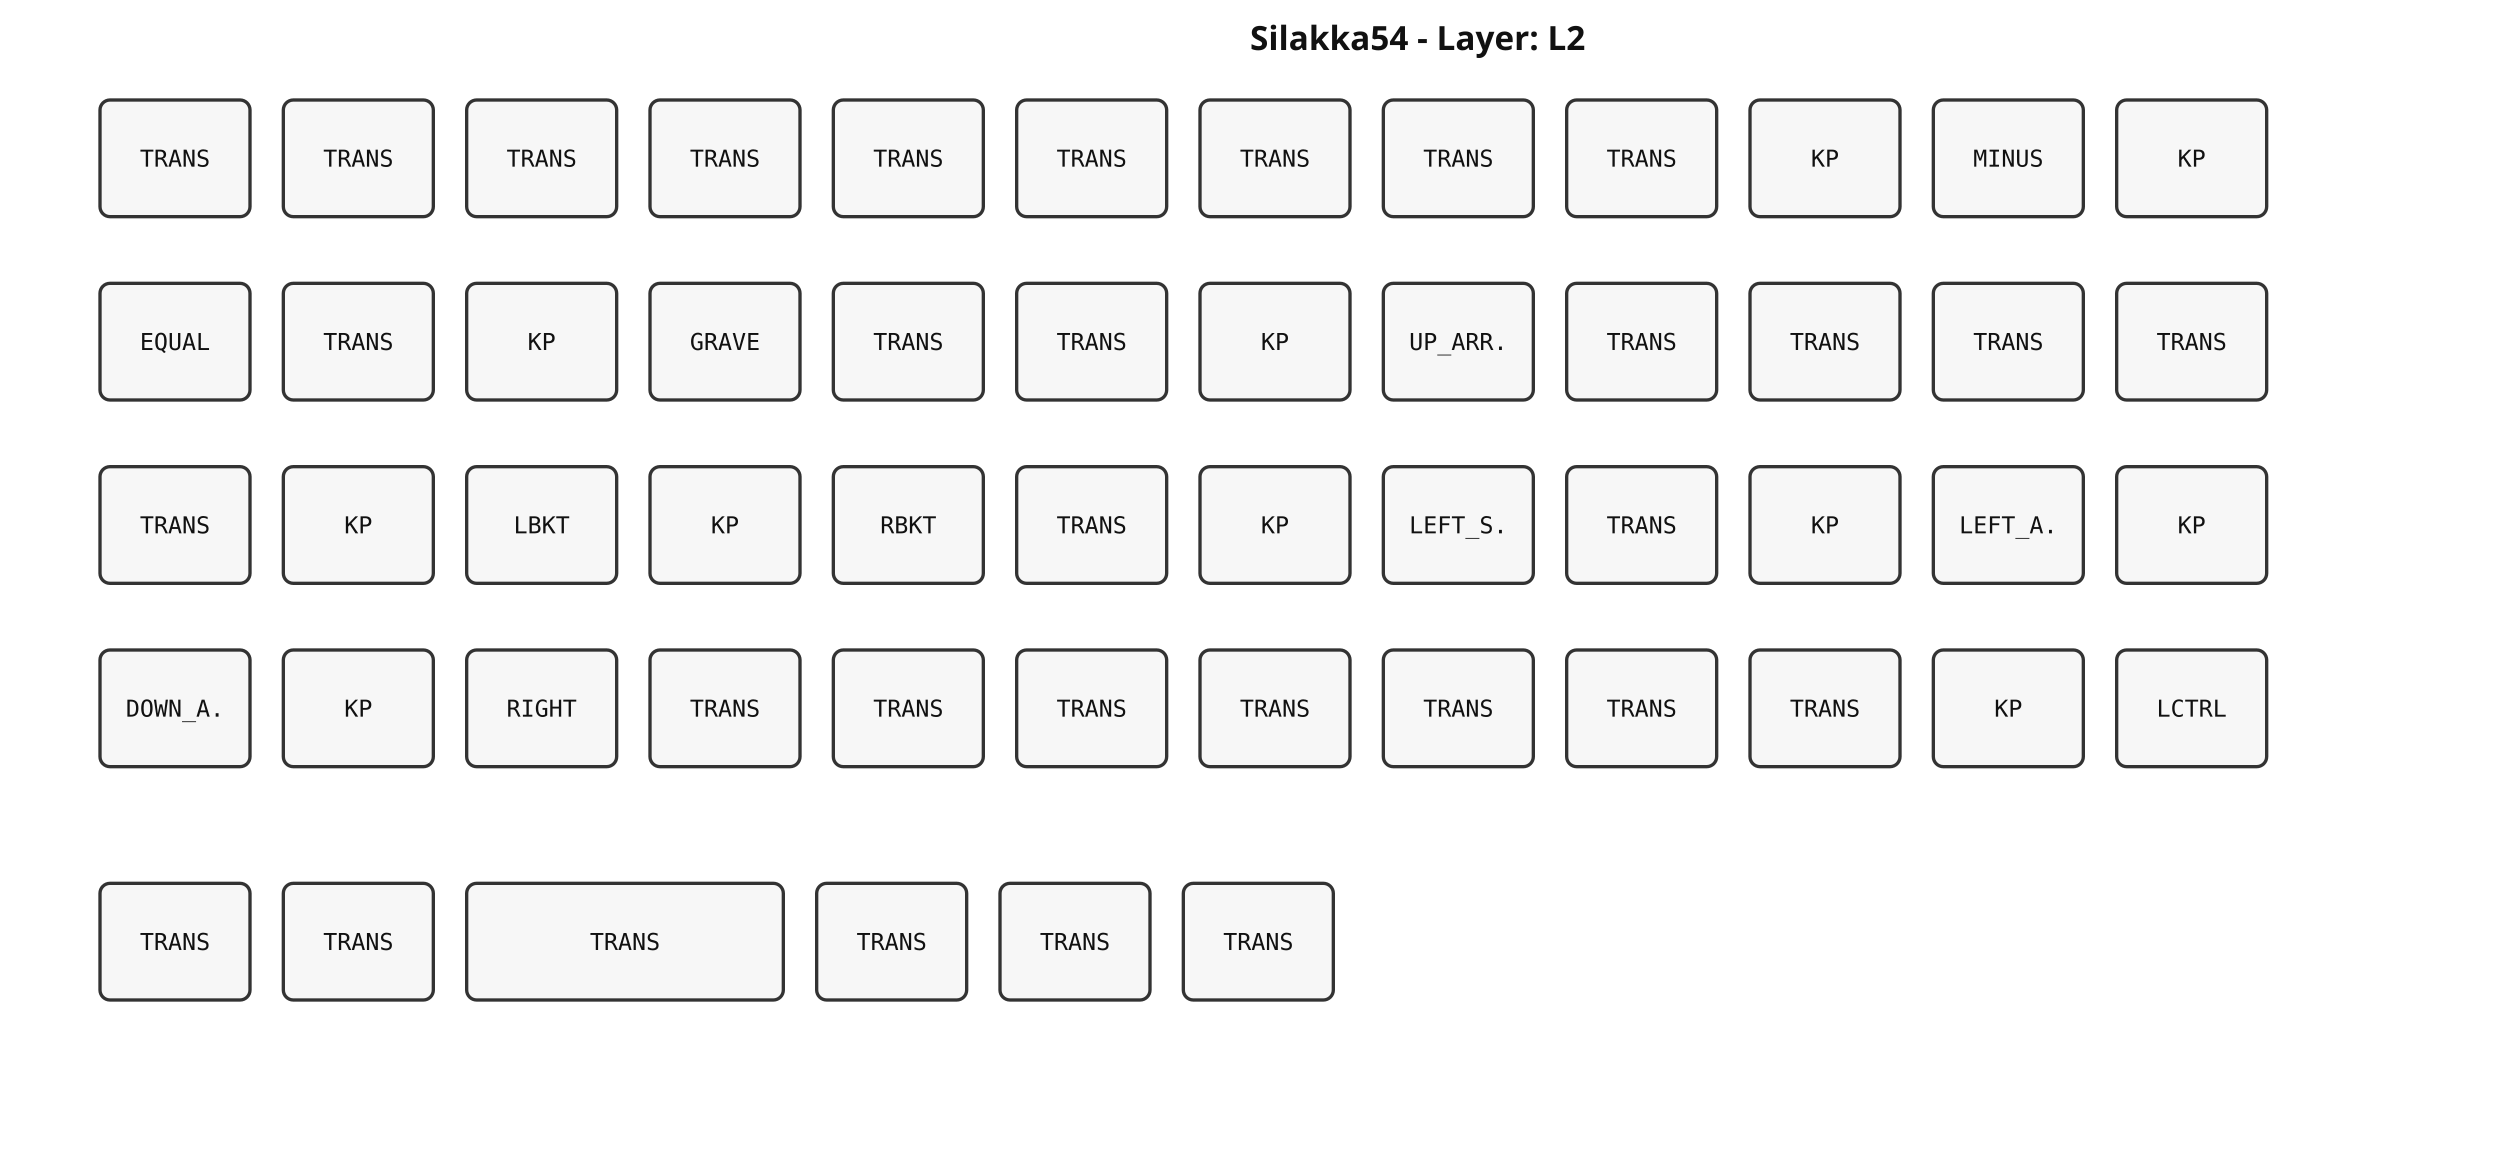
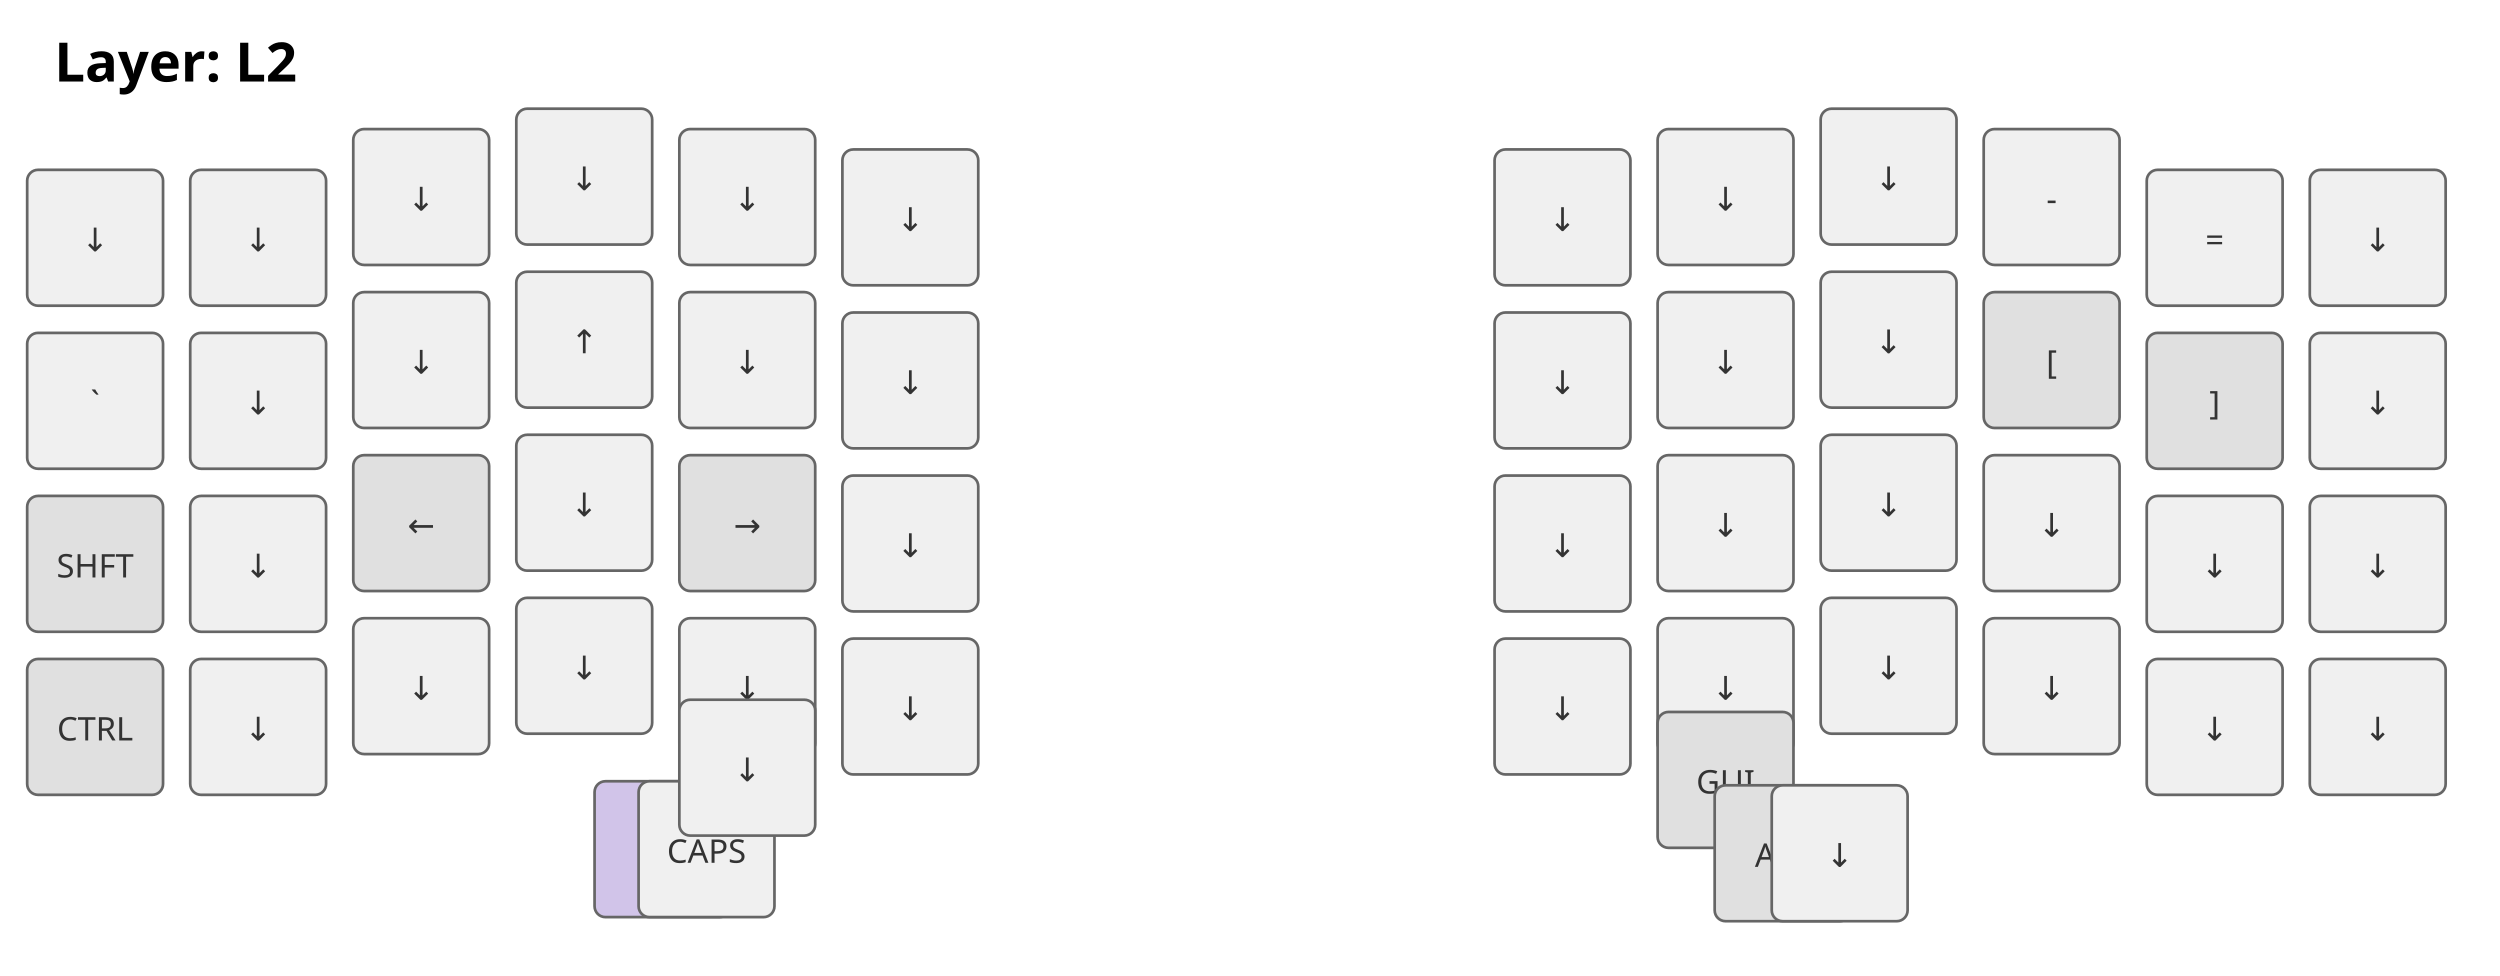
- <svg xmlns="http://www.w3.org/2000/svg" width="1500" height="700" viewBox="0 0 1500 700">
+ <svg xmlns="http://www.w3.org/2000/svg" width="920" height="359" viewBox="0 0 920 359">
  <style>
-     .k{fill:#f7f7f7;stroke:#333;stroke-width:2}
-     .kl{font:14px monospace;fill:#111;text-anchor:middle}
-     .title{font:20px sans-serif;fill:#111;font-weight:bold}
-   </style>
-   <text x="750" y="30" class="title">Silakka54 - Layer: L2</text>
-   <g transform="translate(60,60)">
-     <g transform="translate(0,0)">
-       <rect class="k" x="0" y="0" width="90" height="70" rx="6" ry="6" fill="#bbdefb" />
-       <text x="45" y="40" class="kl">TRANS</text>
-     </g>
-     <g transform="translate(110,0)">
-       <rect class="k" x="0" y="0" width="90" height="70" rx="6" ry="6" fill="#bbdefb" />
-       <text x="45" y="40" class="kl">TRANS</text>
-     </g>
-     <g transform="translate(220,0)">
-       <rect class="k" x="0" y="0" width="90" height="70" rx="6" ry="6" fill="#bbdefb" />
-       <text x="45" y="40" class="kl">TRANS</text>
-     </g>
-     <g transform="translate(330,0)">
-       <rect class="k" x="0" y="0" width="90" height="70" rx="6" ry="6" fill="#bbdefb" />
-       <text x="45" y="40" class="kl">TRANS</text>
-     </g>
-     <g transform="translate(440,0)">
-       <rect class="k" x="0" y="0" width="90" height="70" rx="6" ry="6" fill="#bbdefb" />
-       <text x="45" y="40" class="kl">TRANS</text>
-     </g>
-     <g transform="translate(550,0)">
-       <rect class="k" x="0" y="0" width="90" height="70" rx="6" ry="6" fill="#bbdefb" />
-       <text x="45" y="40" class="kl">TRANS</text>
-     </g>
-     <g transform="translate(660,0)">
-       <rect class="k" x="0" y="0" width="90" height="70" rx="6" ry="6" fill="#bbdefb" />
-       <text x="45" y="40" class="kl">TRANS</text>
-     </g>
-     <g transform="translate(770,0)">
-       <rect class="k" x="0" y="0" width="90" height="70" rx="6" ry="6" fill="#bbdefb" />
-       <text x="45" y="40" class="kl">TRANS</text>
-     </g>
-     <g transform="translate(880,0)">
-       <rect class="k" x="0" y="0" width="90" height="70" rx="6" ry="6" fill="#bbdefb" />
-       <text x="45" y="40" class="kl">TRANS</text>
-     </g>
-     <g transform="translate(990,0)">
-       <rect class="k" x="0" y="0" width="90" height="70" rx="6" ry="6" fill="#f7f7f7" />
-       <text x="45" y="40" class="kl">KP</text>
-     </g>
-     <g transform="translate(1100,0)">
-       <rect class="k" x="0" y="0" width="90" height="70" rx="6" ry="6" fill="#bbdefb" />
-       <text x="45" y="40" class="kl">MINUS</text>
-     </g>
-     <g transform="translate(1210,0)">
-       <rect class="k" x="0" y="0" width="90" height="70" rx="6" ry="6" fill="#f7f7f7" />
-       <text x="45" y="40" class="kl">KP</text>
-     </g>
-     <g transform="translate(0,110)">
-       <rect class="k" x="0" y="0" width="90" height="70" rx="6" ry="6" fill="#bbdefb" />
-       <text x="45" y="40" class="kl">EQUAL</text>
-     </g>
-     <g transform="translate(110,110)">
-       <rect class="k" x="0" y="0" width="90" height="70" rx="6" ry="6" fill="#bbdefb" />
-       <text x="45" y="40" class="kl">TRANS</text>
-     </g>
-     <g transform="translate(220,110)">
-       <rect class="k" x="0" y="0" width="90" height="70" rx="6" ry="6" fill="#f7f7f7" />
-       <text x="45" y="40" class="kl">KP</text>
-     </g>
-     <g transform="translate(330,110)">
-       <rect class="k" x="0" y="0" width="90" height="70" rx="6" ry="6" fill="#bbdefb" />
-       <text x="45" y="40" class="kl">GRAVE</text>
-     </g>
-     <g transform="translate(440,110)">
-       <rect class="k" x="0" y="0" width="90" height="70" rx="6" ry="6" fill="#bbdefb" />
-       <text x="45" y="40" class="kl">TRANS</text>
-     </g>
-     <g transform="translate(550,110)">
-       <rect class="k" x="0" y="0" width="90" height="70" rx="6" ry="6" fill="#bbdefb" />
-       <text x="45" y="40" class="kl">TRANS</text>
-     </g>
-     <g transform="translate(660,110)">
-       <rect class="k" x="0" y="0" width="90" height="70" rx="6" ry="6" fill="#f7f7f7" />
-       <text x="45" y="40" class="kl">KP</text>
-     </g>
-     <g transform="translate(770,110)">
-       <rect class="k" x="0" y="0" width="90" height="70" rx="6" ry="6" fill="#bbdefb" />
-       <text x="45" y="40" class="kl">UP_ARR.</text>
-     </g>
-     <g transform="translate(880,110)">
-       <rect class="k" x="0" y="0" width="90" height="70" rx="6" ry="6" fill="#bbdefb" />
-       <text x="45" y="40" class="kl">TRANS</text>
-     </g>
-     <g transform="translate(990,110)">
-       <rect class="k" x="0" y="0" width="90" height="70" rx="6" ry="6" fill="#bbdefb" />
-       <text x="45" y="40" class="kl">TRANS</text>
-     </g>
-     <g transform="translate(1100,110)">
-       <rect class="k" x="0" y="0" width="90" height="70" rx="6" ry="6" fill="#bbdefb" />
-       <text x="45" y="40" class="kl">TRANS</text>
-     </g>
-     <g transform="translate(1210,110)">
-       <rect class="k" x="0" y="0" width="90" height="70" rx="6" ry="6" fill="#bbdefb" />
-       <text x="45" y="40" class="kl">TRANS</text>
-     </g>
-     <g transform="translate(0,220)">
-       <rect class="k" x="0" y="0" width="90" height="70" rx="6" ry="6" fill="#bbdefb" />
-       <text x="45" y="40" class="kl">TRANS</text>
-     </g>
-     <g transform="translate(110,220)">
-       <rect class="k" x="0" y="0" width="90" height="70" rx="6" ry="6" fill="#f7f7f7" />
-       <text x="45" y="40" class="kl">KP</text>
-     </g>
-     <g transform="translate(220,220)">
-       <rect class="k" x="0" y="0" width="90" height="70" rx="6" ry="6" fill="#bbdefb" />
-       <text x="45" y="40" class="kl">LBKT</text>
-     </g>
-     <g transform="translate(330,220)">
-       <rect class="k" x="0" y="0" width="90" height="70" rx="6" ry="6" fill="#f7f7f7" />
-       <text x="45" y="40" class="kl">KP</text>
-     </g>
-     <g transform="translate(440,220)">
-       <rect class="k" x="0" y="0" width="90" height="70" rx="6" ry="6" fill="#bbdefb" />
-       <text x="45" y="40" class="kl">RBKT</text>
-     </g>
-     <g transform="translate(550,220)">
-       <rect class="k" x="0" y="0" width="90" height="70" rx="6" ry="6" fill="#bbdefb" />
-       <text x="45" y="40" class="kl">TRANS</text>
-     </g>
-     <g transform="translate(660,220)">
-       <rect class="k" x="0" y="0" width="90" height="70" rx="6" ry="6" fill="#f7f7f7" />
-       <text x="45" y="40" class="kl">KP</text>
-     </g>
-     <g transform="translate(770,220)">
-       <rect class="k" x="0" y="0" width="90" height="70" rx="6" ry="6" fill="#bbdefb" />
-       <text x="45" y="40" class="kl">LEFT_S.</text>
-     </g>
-     <g transform="translate(880,220)">
-       <rect class="k" x="0" y="0" width="90" height="70" rx="6" ry="6" fill="#bbdefb" />
-       <text x="45" y="40" class="kl">TRANS</text>
-     </g>
-     <g transform="translate(990,220)">
-       <rect class="k" x="0" y="0" width="90" height="70" rx="6" ry="6" fill="#f7f7f7" />
-       <text x="45" y="40" class="kl">KP</text>
-     </g>
-     <g transform="translate(1100,220)">
-       <rect class="k" x="0" y="0" width="90" height="70" rx="6" ry="6" fill="#bbdefb" />
-       <text x="45" y="40" class="kl">LEFT_A.</text>
-     </g>
-     <g transform="translate(1210,220)">
-       <rect class="k" x="0" y="0" width="90" height="70" rx="6" ry="6" fill="#f7f7f7" />
-       <text x="45" y="40" class="kl">KP</text>
-     </g>
-     <g transform="translate(0,330)">
-       <rect class="k" x="0" y="0" width="90" height="70" rx="6" ry="6" fill="#bbdefb" />
-       <text x="45" y="40" class="kl">DOWN_A.</text>
-     </g>
-     <g transform="translate(110,330)">
-       <rect class="k" x="0" y="0" width="90" height="70" rx="6" ry="6" fill="#f7f7f7" />
-       <text x="45" y="40" class="kl">KP</text>
-     </g>
-     <g transform="translate(220,330)">
-       <rect class="k" x="0" y="0" width="90" height="70" rx="6" ry="6" fill="#bbdefb" />
-       <text x="45" y="40" class="kl">RIGHT</text>
-     </g>
-     <g transform="translate(330,330)">
-       <rect class="k" x="0" y="0" width="90" height="70" rx="6" ry="6" fill="#bbdefb" />
-       <text x="45" y="40" class="kl">TRANS</text>
-     </g>
-     <g transform="translate(440,330)">
-       <rect class="k" x="0" y="0" width="90" height="70" rx="6" ry="6" fill="#bbdefb" />
-       <text x="45" y="40" class="kl">TRANS</text>
-     </g>
-     <g transform="translate(550,330)">
-       <rect class="k" x="0" y="0" width="90" height="70" rx="6" ry="6" fill="#bbdefb" />
-       <text x="45" y="40" class="kl">TRANS</text>
-     </g>
-     <g transform="translate(660,330)">
-       <rect class="k" x="0" y="0" width="90" height="70" rx="6" ry="6" fill="#bbdefb" />
-       <text x="45" y="40" class="kl">TRANS</text>
-     </g>
-     <g transform="translate(770,330)">
-       <rect class="k" x="0" y="0" width="90" height="70" rx="6" ry="6" fill="#bbdefb" />
-       <text x="45" y="40" class="kl">TRANS</text>
-     </g>
-     <g transform="translate(880,330)">
-       <rect class="k" x="0" y="0" width="90" height="70" rx="6" ry="6" fill="#bbdefb" />
-       <text x="45" y="40" class="kl">TRANS</text>
-     </g>
-     <g transform="translate(990,330)">
-       <rect class="k" x="0" y="0" width="90" height="70" rx="6" ry="6" fill="#bbdefb" />
-       <text x="45" y="40" class="kl">TRANS</text>
-     </g>
-     <g transform="translate(1100,330)">
-       <rect class="k" x="0" y="0" width="90" height="70" rx="6" ry="6" fill="#f7f7f7" />
-       <text x="45" y="40" class="kl">KP</text>
-     </g>
-     <g transform="translate(1210,330)">
-       <rect class="k" x="0" y="0" width="90" height="70" rx="6" ry="6" fill="#bbdefb" />
-       <text x="45" y="40" class="kl">LCTRL</text>
-     </g>
-     <g transform="translate(0,470)">
-       <rect class="k" x="0" y="0" width="90" height="70" rx="6" ry="6" fill="#bbdefb" />
-       <text x="45" y="40" class="kl">TRANS</text>
-     </g>
-     <g transform="translate(110,470)">
-       <rect class="k" x="0" y="0" width="90" height="70" rx="6" ry="6" fill="#bbdefb" />
-       <text x="45" y="40" class="kl">TRANS</text>
-     </g>
-     <g transform="translate(220,470)">
-       <rect class="k" x="0" y="0" width="190" height="70" rx="6" ry="6" fill="#bbdefb" />
-       <text x="95" y="40" class="kl">TRANS</text>
-     </g>
-     <g transform="translate(430,470)">
-       <rect class="k" x="0" y="0" width="90" height="70" rx="6" ry="6" fill="#bbdefb" />
-       <text x="45" y="40" class="kl">TRANS</text>
-     </g>
-     <g transform="translate(540,470)">
-       <rect class="k" x="0" y="0" width="90" height="70" rx="6" ry="6" fill="#bbdefb" />
-       <text x="45" y="40" class="kl">TRANS</text>
-     </g>
-     <g transform="translate(650,470)">
-       <rect class="k" x="0" y="0" width="90" height="70" rx="6" ry="6" fill="#bbdefb" />
-       <text x="45" y="40" class="kl">TRANS</text>
-     </g>
+ .key { fill: #f0f0f0; stroke: #666; stroke-width: 1; rx: 4; }
+ .label { font-family: sans-serif; font-size: 12px; text-anchor: middle; fill: #333; }
+ .sub { font-size: 9px; fill: #888; }
+ .mod { fill: #e0e0e0; }
+ .layer { fill: #d1c4e9; }
+ .special { fill: #b3e5fc; }
+ </style>
+   <text x="20" y="30" font-family="sans-serif" font-size="20" font-weight="bold">Layer: L2</text>
+   <g transform="translate(10,62.5)">
+     <rect class="key" width="50" height="50" />
+     <text x="25.0" y="30.0" class="label">↓</text>
+   </g>
+   <g transform="translate(70,62.5)">
+     <rect class="key" width="50" height="50" />
+     <text x="25.0" y="30.0" class="label">↓</text>
+   </g>
+   <g transform="translate(130,47.5)">
+     <rect class="key" width="50" height="50" />
+     <text x="25.0" y="30.0" class="label">↓</text>
+   </g>
+   <g transform="translate(190,40)">
+     <rect class="key" width="50" height="50" />
+     <text x="25.0" y="30.0" class="label">↓</text>
+   </g>
+   <g transform="translate(250,47.5)">
+     <rect class="key" width="50" height="50" />
+     <text x="25.0" y="30.0" class="label">↓</text>
+   </g>
+   <g transform="translate(310,55.0)">
+     <rect class="key" width="50" height="50" />
+     <text x="25.0" y="30.0" class="label">↓</text>
+   </g>
+   <g transform="translate(550,55.0)">
+     <rect class="key" width="50" height="50" />
+     <text x="25.0" y="30.0" class="label">↓</text>
+   </g>
+   <g transform="translate(610,47.5)">
+     <rect class="key" width="50" height="50" />
+     <text x="25.0" y="30.0" class="label">↓</text>
+   </g>
+   <g transform="translate(670,40)">
+     <rect class="key" width="50" height="50" />
+     <text x="25.0" y="30.0" class="label">↓</text>
+   </g>
+   <g transform="translate(730,47.5)">
+     <rect class="key" width="50" height="50" />
+     <text x="25.0" y="30.0" class="label">-</text>
+   </g>
+   <g transform="translate(790,62.5)">
+     <rect class="key" width="50" height="50" />
+     <text x="25.0" y="30.0" class="label">=</text>
+   </g>
+   <g transform="translate(850,62.5)">
+     <rect class="key" width="50" height="50" />
+     <text x="25.0" y="30.0" class="label">↓</text>
+   </g>
+   <g transform="translate(10,122.5)">
+     <rect class="key" width="50" height="50" />
+     <text x="25.0" y="30.0" class="label">`</text>
+   </g>
+   <g transform="translate(70,122.5)">
+     <rect class="key" width="50" height="50" />
+     <text x="25.0" y="30.0" class="label">↓</text>
+   </g>
+   <g transform="translate(130,107.5)">
+     <rect class="key" width="50" height="50" />
+     <text x="25.0" y="30.0" class="label">↓</text>
+   </g>
+   <g transform="translate(190,100)">
+     <rect class="key" width="50" height="50" />
+     <text x="25.0" y="30.0" class="label">↑</text>
+   </g>
+   <g transform="translate(250,107.5)">
+     <rect class="key" width="50" height="50" />
+     <text x="25.0" y="30.0" class="label">↓</text>
+   </g>
+   <g transform="translate(310,115.0)">
+     <rect class="key" width="50" height="50" />
+     <text x="25.0" y="30.0" class="label">↓</text>
+   </g>
+   <g transform="translate(550,115.0)">
+     <rect class="key" width="50" height="50" />
+     <text x="25.0" y="30.0" class="label">↓</text>
+   </g>
+   <g transform="translate(610,107.5)">
+     <rect class="key" width="50" height="50" />
+     <text x="25.0" y="30.0" class="label">↓</text>
+   </g>
+   <g transform="translate(670,100)">
+     <rect class="key" width="50" height="50" />
+     <text x="25.0" y="30.0" class="label">↓</text>
+   </g>
+   <g transform="translate(730,107.5)">
+     <rect class="key mod" width="50" height="50" />
+     <text x="25.0" y="30.0" class="label">[</text>
+   </g>
+   <g transform="translate(790,122.5)">
+     <rect class="key mod" width="50" height="50" />
+     <text x="25.0" y="30.0" class="label">]</text>
+   </g>
+   <g transform="translate(850,122.5)">
+     <rect class="key" width="50" height="50" />
+     <text x="25.0" y="30.0" class="label">↓</text>
+   </g>
+   <g transform="translate(10,182.5)">
+     <rect class="key mod" width="50" height="50" />
+     <text x="25.0" y="30.0" class="label">SHFT</text>
+   </g>
+   <g transform="translate(70,182.5)">
+     <rect class="key" width="50" height="50" />
+     <text x="25.0" y="30.0" class="label">↓</text>
+   </g>
+   <g transform="translate(130,167.5)">
+     <rect class="key mod" width="50" height="50" />
+     <text x="25.0" y="30.0" class="label">←</text>
+   </g>
+   <g transform="translate(190,160)">
+     <rect class="key" width="50" height="50" />
+     <text x="25.0" y="30.0" class="label">↓</text>
+   </g>
+   <g transform="translate(250,167.5)">
+     <rect class="key mod" width="50" height="50" />
+     <text x="25.0" y="30.0" class="label">→</text>
+   </g>
+   <g transform="translate(310,175.0)">
+     <rect class="key" width="50" height="50" />
+     <text x="25.0" y="30.0" class="label">↓</text>
+   </g>
+   <g transform="translate(550,175.0)">
+     <rect class="key" width="50" height="50" />
+     <text x="25.0" y="30.0" class="label">↓</text>
+   </g>
+   <g transform="translate(610,167.5)">
+     <rect class="key" width="50" height="50" />
+     <text x="25.0" y="30.0" class="label">↓</text>
+   </g>
+   <g transform="translate(670,160)">
+     <rect class="key" width="50" height="50" />
+     <text x="25.0" y="30.0" class="label">↓</text>
+   </g>
+   <g transform="translate(730,167.5)">
+     <rect class="key" width="50" height="50" />
+     <text x="25.0" y="30.0" class="label">↓</text>
+   </g>
+   <g transform="translate(790,182.5)">
+     <rect class="key" width="50" height="50" />
+     <text x="25.0" y="30.0" class="label">↓</text>
+   </g>
+   <g transform="translate(850,182.5)">
+     <rect class="key" width="50" height="50" />
+     <text x="25.0" y="30.0" class="label">↓</text>
+   </g>
+   <g transform="translate(10,242.5)">
+     <rect class="key mod" width="50" height="50" />
+     <text x="25.0" y="30.0" class="label">CTRL</text>
+   </g>
+   <g transform="translate(70,242.5)">
+     <rect class="key" width="50" height="50" />
+     <text x="25.0" y="30.0" class="label">↓</text>
+   </g>
+   <g transform="translate(130,227.5)">
+     <rect class="key" width="50" height="50" />
+     <text x="25.0" y="30.0" class="label">↓</text>
+   </g>
+   <g transform="translate(190,220)">
+     <rect class="key" width="50" height="50" />
+     <text x="25.0" y="30.0" class="label">↓</text>
+   </g>
+   <g transform="translate(250,227.5)">
+     <rect class="key" width="50" height="50" />
+     <text x="25.0" y="30.0" class="label">↓</text>
+   </g>
+   <g transform="translate(310,235.0)">
+     <rect class="key" width="50" height="50" />
+     <text x="25.0" y="30.0" class="label">↓</text>
+   </g>
+   <g transform="translate(550,235.0)">
+     <rect class="key" width="50" height="50" />
+     <text x="25.0" y="30.0" class="label">↓</text>
+   </g>
+   <g transform="translate(610,227.5)">
+     <rect class="key" width="50" height="50" />
+     <text x="25.0" y="30.0" class="label">↓</text>
+   </g>
+   <g transform="translate(670,220)">
+     <rect class="key" width="50" height="50" />
+     <text x="25.0" y="30.0" class="label">↓</text>
+   </g>
+   <g transform="translate(730,227.5)">
+     <rect class="key" width="50" height="50" />
+     <text x="25.0" y="30.0" class="label">↓</text>
+   </g>
+   <g transform="translate(790,242.5)">
+     <rect class="key" width="50" height="50" />
+     <text x="25.0" y="30.0" class="label">↓</text>
+   </g>
+   <g transform="translate(850,242.5)">
+     <rect class="key" width="50" height="50" />
+     <text x="25.0" y="30.0" class="label">↓</text>
+   </g>
+   <g transform="translate(218.8,287.5)">
+     <rect class="key layer" width="50" height="50" />
+     <text x="25.0" y="30.0" class="label">L2</text>
+   </g>
+   <g transform="translate(235.0,287.5)">
+     <rect class="key" width="50" height="50" />
+     <text x="25.0" y="30.0" class="label">CAPS</text>
+   </g>
+   <g transform="translate(250,257.5)">
+     <rect class="key" width="50" height="50" />
+     <text x="25.0" y="30.0" class="label">↓</text>
+   </g>
+   <g transform="translate(610,262.0)">
+     <rect class="key mod" width="50" height="50" />
+     <text x="25.0" y="30.0" class="label">GUI</text>
+   </g>
+   <g transform="translate(631.0,289.0)">
+     <rect class="key mod" width="50" height="50" />
+     <text x="25.0" y="30.0" class="label">ALT</text>
+   </g>
+   <g transform="translate(652.0,289.0)">
+     <rect class="key" width="50" height="50" />
+     <text x="25.0" y="30.0" class="label">↓</text>
  </g>
</svg>
